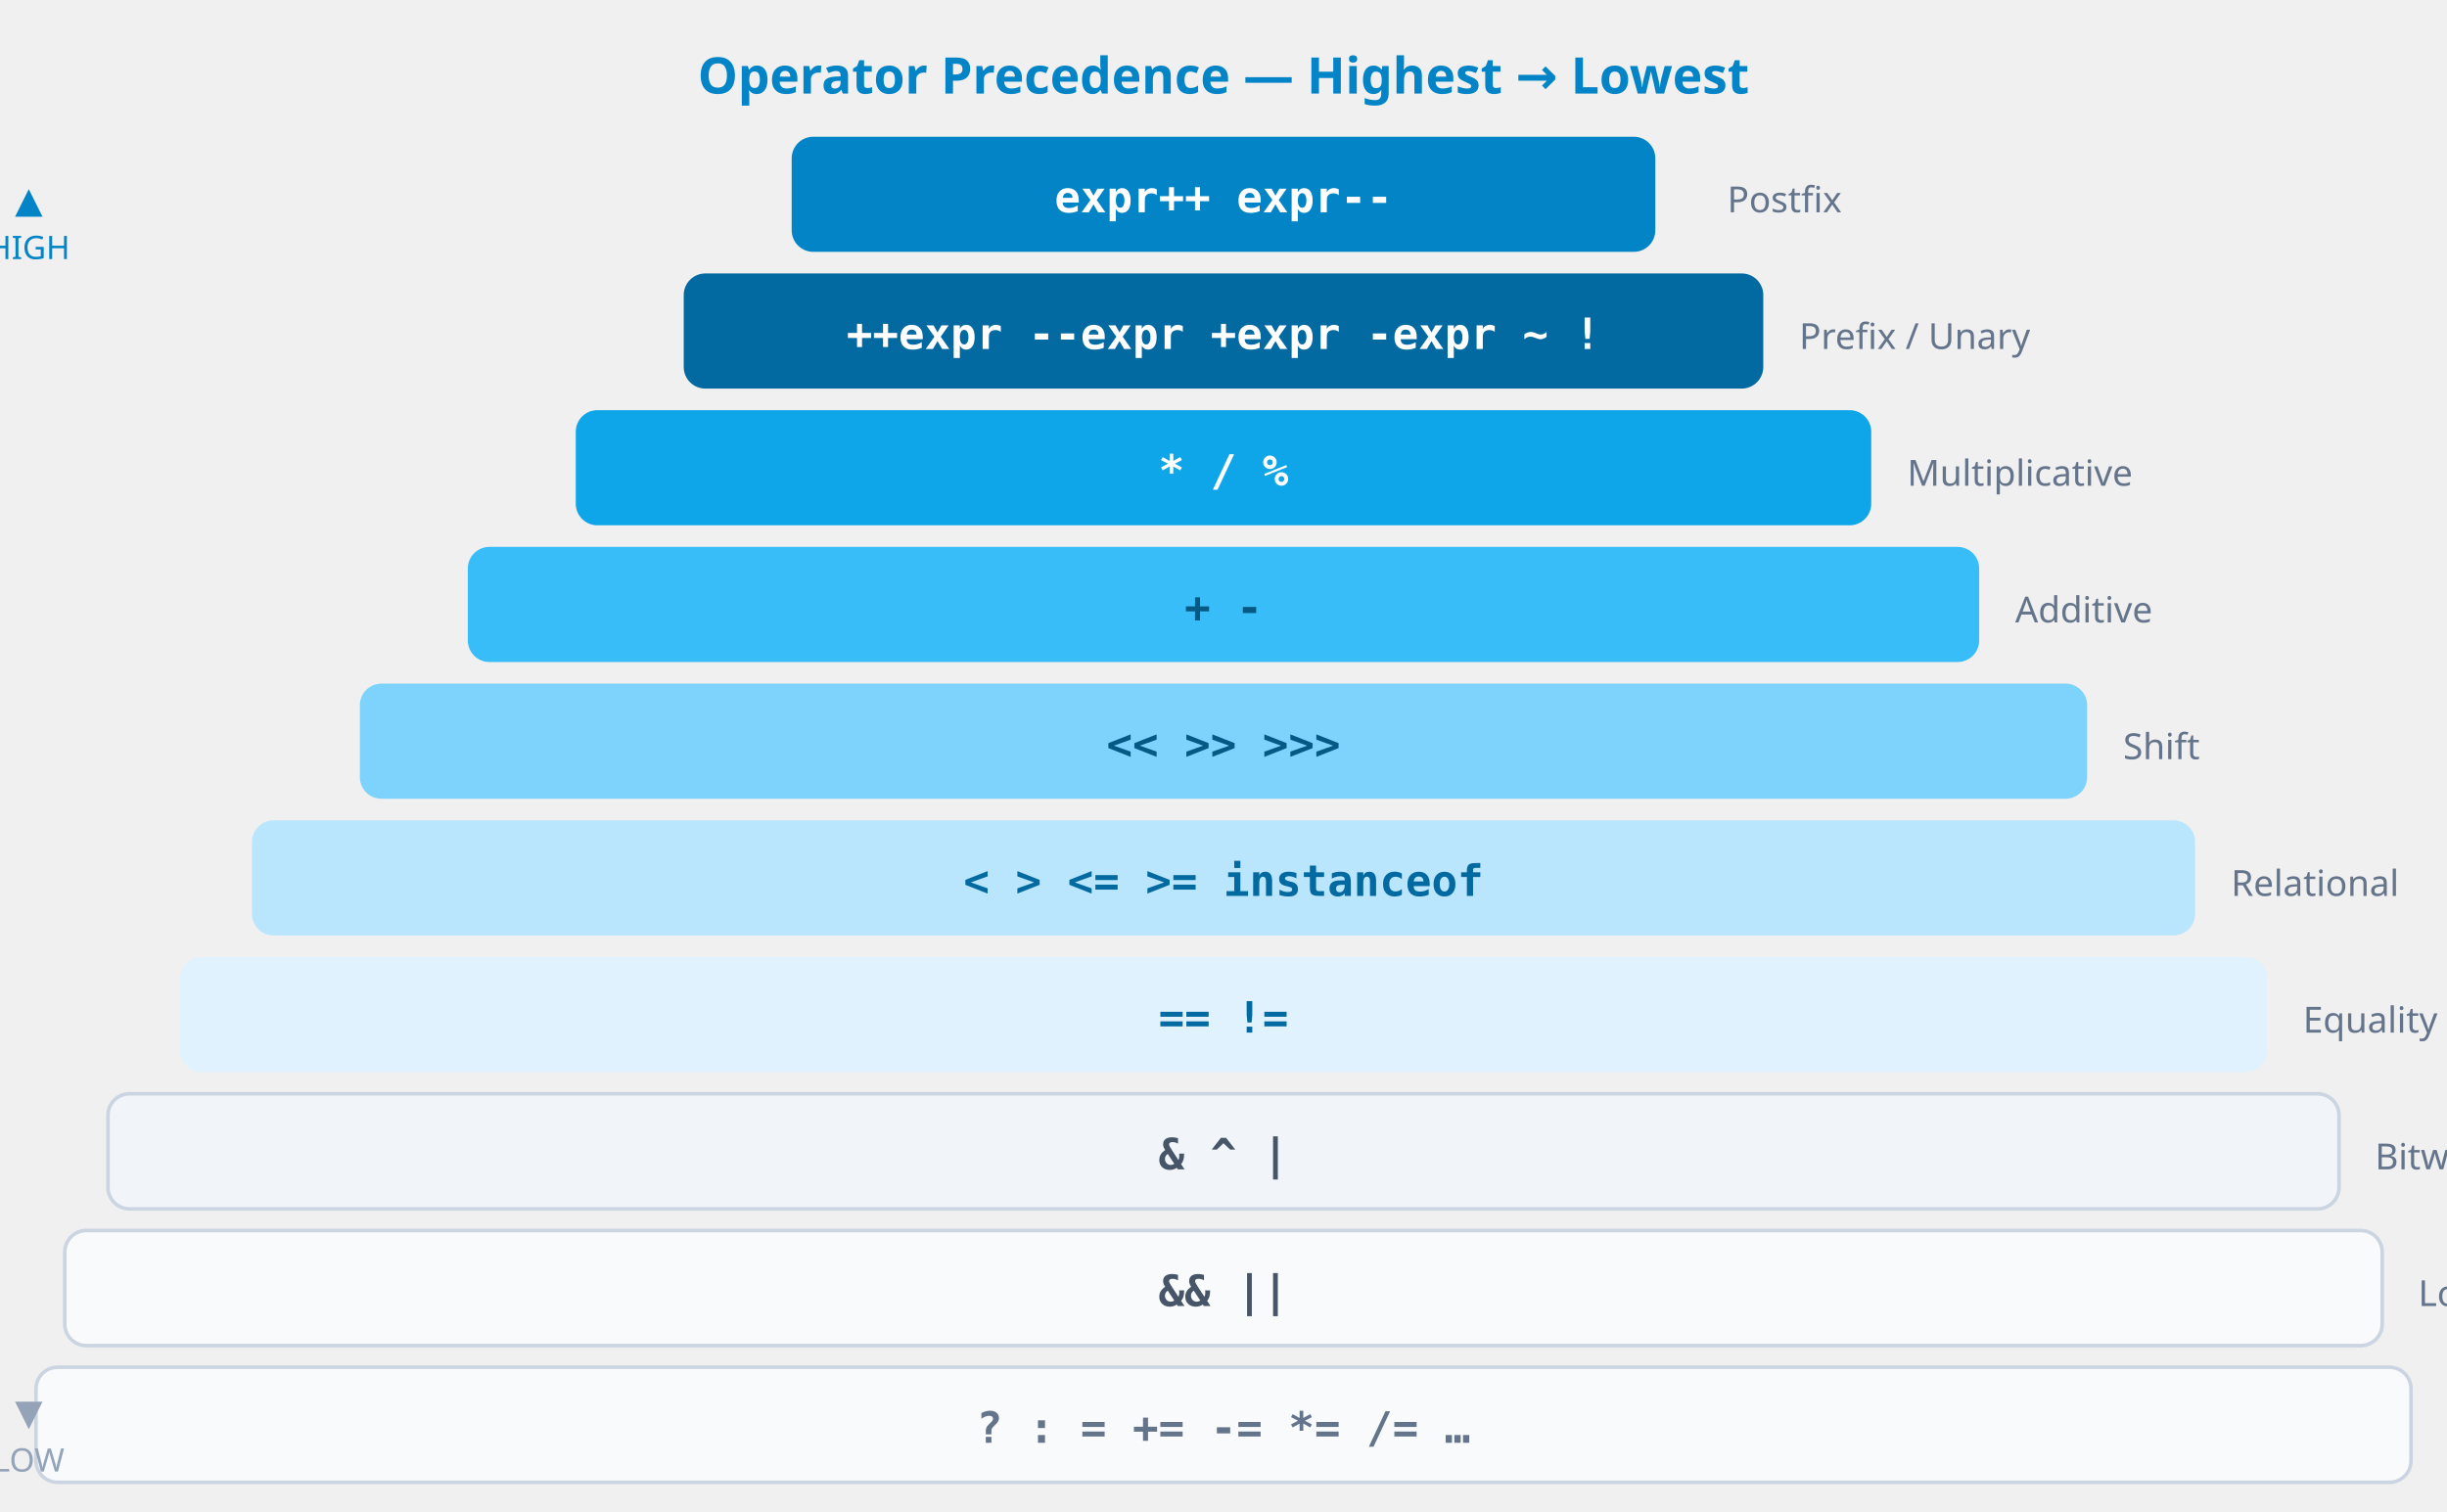
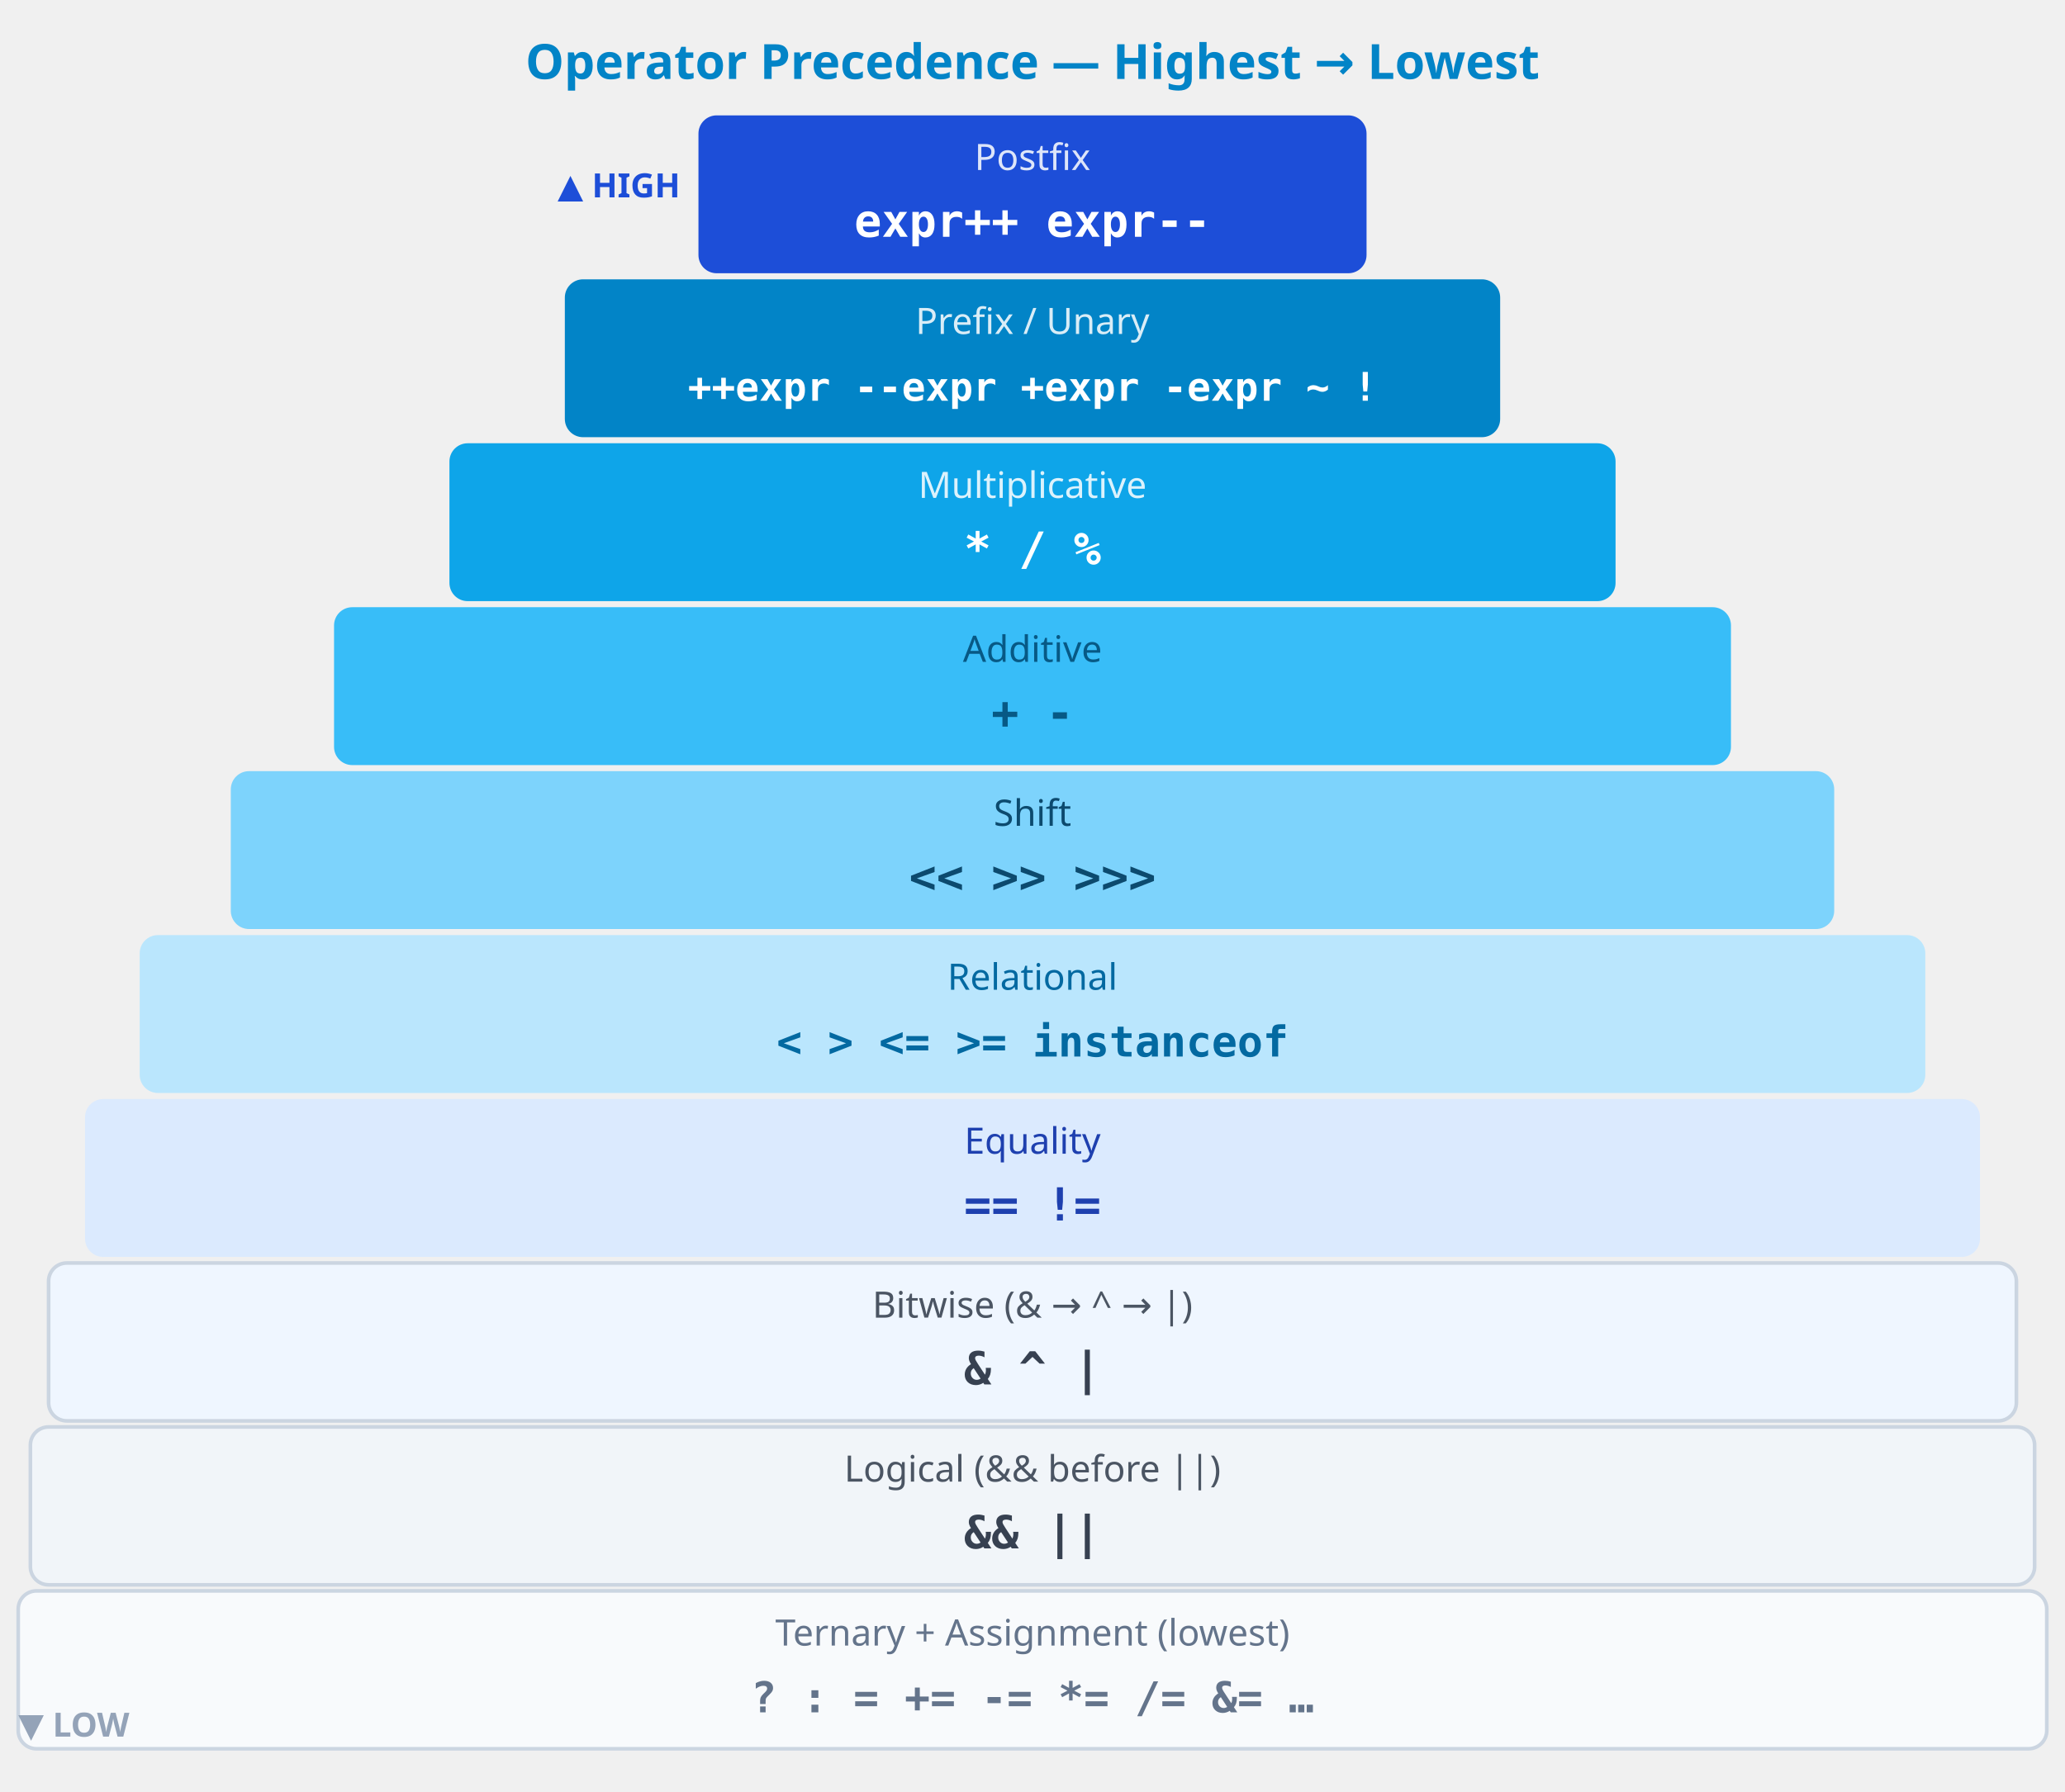
- <svg xmlns="http://www.w3.org/2000/svg" width="100%" viewBox="0 0 680 420" role="img">
-   <text x="340" y="26" font-family="ui-sans-serif,sans-serif" font-size="14" font-weight="700" fill="#0284C7" text-anchor="middle">Operator Precedence — Highest → Lowest</text>
-   <rect x="220" y="38" width="240" height="32" rx="6" fill="#0284C7" />
-   <text x="340" y="59" font-family="ui-monospace,monospace" font-size="12" fill="#fff" text-anchor="middle" font-weight="600">expr++  expr--</text>
-   <text x="480" y="59" font-family="ui-sans-serif,sans-serif" font-size="10" fill="#64748b">Postfix</text>
-   <rect x="190" y="76" width="300" height="32" rx="6" fill="#0369A1" />
-   <text x="340" y="97" font-family="ui-monospace,monospace" font-size="12" fill="#fff" text-anchor="middle" font-weight="600">++expr  --expr  +expr  -expr  ~  !</text>
-   <text x="500" y="97" font-family="ui-sans-serif,sans-serif" font-size="10" fill="#64748b">Prefix / Unary</text>
-   <rect x="160" y="114" width="360" height="32" rx="6" fill="#0EA5E9" />
-   <text x="340" y="135" font-family="ui-monospace,monospace" font-size="12" fill="#fff" text-anchor="middle" font-weight="600">*   /   %</text>
-   <text x="530" y="135" font-family="ui-sans-serif,sans-serif" font-size="10" fill="#64748b">Multiplicative</text>
-   <rect x="130" y="152" width="420" height="32" rx="6" fill="#38BDF8" />
-   <text x="340" y="173" font-family="ui-monospace,monospace" font-size="12" fill="#075985" text-anchor="middle" font-weight="600">+   -</text>
-   <text x="560" y="173" font-family="ui-sans-serif,sans-serif" font-size="10" fill="#64748b">Additive</text>
-   <rect x="100" y="190" width="480" height="32" rx="6" fill="#7DD3FC" />
-   <text x="340" y="211" font-family="ui-monospace,monospace" font-size="12" fill="#075985" text-anchor="middle" font-weight="600">&lt;&lt;   &gt;&gt;   &gt;&gt;&gt;</text>
-   <text x="590" y="211" font-family="ui-sans-serif,sans-serif" font-size="10" fill="#64748b">Shift</text>
-   <rect x="70" y="228" width="540" height="32" rx="6" fill="#BAE6FD" />
-   <text x="340" y="249" font-family="ui-monospace,monospace" font-size="12" fill="#0369A1" text-anchor="middle" font-weight="600">&lt;   &gt;   &lt;=   &gt;=   instanceof</text>
-   <text x="620" y="249" font-family="ui-sans-serif,sans-serif" font-size="10" fill="#64748b">Relational</text>
-   <rect x="50" y="266" width="580" height="32" rx="6" fill="#E0F2FE" />
-   <text x="340" y="287" font-family="ui-monospace,monospace" font-size="12" fill="#0369A1" text-anchor="middle" font-weight="600">==   !=</text>
-   <text x="640" y="287" font-family="ui-sans-serif,sans-serif" font-size="10" fill="#64748b">Equality</text>
-   <rect x="30" y="304" width="620" height="32" rx="6" fill="#F1F5F9" stroke="#CBD5E1" stroke-width="1" />
-   <text x="340" y="325" font-family="ui-monospace,monospace" font-size="12" fill="#475569" text-anchor="middle" font-weight="600">&amp;   ^   |</text>
-   <text x="660" y="325" font-family="ui-sans-serif,sans-serif" font-size="10" fill="#64748b">Bitwise</text>
-   <rect x="18" y="342" width="644" height="32" rx="6" fill="#F8FAFC" stroke="#CBD5E1" stroke-width="1" />
-   <text x="340" y="363" font-family="ui-monospace,monospace" font-size="12" fill="#475569" text-anchor="middle" font-weight="600">&amp;&amp;   ||</text>
-   <text x="672" y="363" font-family="ui-sans-serif,sans-serif" font-size="10" fill="#64748b">Logical</text>
-   <rect x="10" y="380" width="660" height="32" rx="6" fill="#F8FAFC" stroke="#CBD5E1" stroke-width="1" />
-   <text x="340" y="401" font-family="ui-monospace,monospace" font-size="12" fill="#64748b" text-anchor="middle" font-weight="600">? :     =   +=   -=   *=   /=   …</text>
-   <text x="8" y="59" font-family="ui-sans-serif,sans-serif" font-size="10" fill="#0284C7" font-weight="700" text-anchor="middle">▲</text>
-   <text x="8" y="72" font-family="ui-sans-serif,sans-serif" font-size="9" fill="#0284C7" text-anchor="middle">HIGH</text>
-   <text x="8" y="396" font-family="ui-sans-serif,sans-serif" font-size="10" fill="#94a3b8" font-weight="700" text-anchor="middle">▼</text>
-   <text x="8" y="409" font-family="ui-sans-serif,sans-serif" font-size="9" fill="#94a3b8" text-anchor="middle">LOW</text>
+ <svg xmlns="http://www.w3.org/2000/svg" width="100%" viewBox="0 0 680 590" role="img">
+   <text x="340" y="26" font-family="ui-sans-serif,sans-serif" font-size="16" font-weight="700" fill="#0284C7" text-anchor="middle">Operator Precedence — Highest → Lowest</text>
+   <rect x="230" y="38" width="220" height="52" rx="6" fill="#1D4ED8" />
+   <text x="340" y="56" font-family="ui-sans-serif,sans-serif" font-size="12" fill="rgba(255,255,255,0.85)" text-anchor="middle">Postfix</text>
+   <text x="340" y="78" font-family="ui-monospace,monospace" font-size="15" font-weight="700" fill="#fff" text-anchor="middle">expr++  expr--</text>
+   <rect x="186" y="92" width="308" height="52" rx="6" fill="#0284C7" />
+   <text x="340" y="110" font-family="ui-sans-serif,sans-serif" font-size="12" fill="rgba(255,255,255,0.85)" text-anchor="middle">Prefix / Unary</text>
+   <text x="340" y="132" font-family="ui-monospace,monospace" font-size="13" font-weight="700" fill="#fff" text-anchor="middle">++expr  --expr  +expr  -expr  ~  !</text>
+   <rect x="148" y="146" width="384" height="52" rx="6" fill="#0EA5E9" />
+   <text x="340" y="164" font-family="ui-sans-serif,sans-serif" font-size="12" fill="rgba(255,255,255,0.85)" text-anchor="middle">Multiplicative</text>
+   <text x="340" y="186" font-family="ui-monospace,monospace" font-size="15" font-weight="700" fill="#fff" text-anchor="middle">*   /   %</text>
+   <rect x="110" y="200" width="460" height="52" rx="6" fill="#38BDF8" />
+   <text x="340" y="218" font-family="ui-sans-serif,sans-serif" font-size="12" fill="#075985" text-anchor="middle">Additive</text>
+   <text x="340" y="240" font-family="ui-monospace,monospace" font-size="15" font-weight="700" fill="#075985" text-anchor="middle">+   -</text>
+   <rect x="76" y="254" width="528" height="52" rx="6" fill="#7DD3FC" />
+   <text x="340" y="272" font-family="ui-sans-serif,sans-serif" font-size="12" fill="#0C4A6E" text-anchor="middle">Shift</text>
+   <text x="340" y="294" font-family="ui-monospace,monospace" font-size="15" font-weight="700" fill="#0C4A6E" text-anchor="middle">&lt;&lt;   &gt;&gt;   &gt;&gt;&gt;</text>
+   <rect x="46" y="308" width="588" height="52" rx="6" fill="#BAE6FD" />
+   <text x="340" y="326" font-family="ui-sans-serif,sans-serif" font-size="12" fill="#0369A1" text-anchor="middle">Relational</text>
+   <text x="340" y="348" font-family="ui-monospace,monospace" font-size="14" font-weight="700" fill="#0369A1" text-anchor="middle">&lt;   &gt;   &lt;=   &gt;=   instanceof</text>
+   <rect x="28" y="362" width="624" height="52" rx="6" fill="#DBEAFE" />
+   <text x="340" y="380" font-family="ui-sans-serif,sans-serif" font-size="12" fill="#1E40AF" text-anchor="middle">Equality</text>
+   <text x="340" y="402" font-family="ui-monospace,monospace" font-size="15" font-weight="700" fill="#1E40AF" text-anchor="middle">==   !=</text>
+   <rect x="16" y="416" width="648" height="52" rx="6" fill="#EFF6FF" stroke="#CBD5E1" stroke-width="1.2" />
+   <text x="340" y="434" font-family="ui-sans-serif,sans-serif" font-size="12" fill="#4B5563" text-anchor="middle">Bitwise  (&amp; → ^ → |)</text>
+   <text x="340" y="456" font-family="ui-monospace,monospace" font-size="15" font-weight="700" fill="#374151" text-anchor="middle">&amp;   ^   |</text>
+   <rect x="10" y="470" width="660" height="52" rx="6" fill="#F1F5F9" stroke="#CBD5E1" stroke-width="1.2" />
+   <text x="340" y="488" font-family="ui-sans-serif,sans-serif" font-size="12" fill="#4B5563" text-anchor="middle">Logical  (&amp;&amp; before ||)</text>
+   <text x="340" y="510" font-family="ui-monospace,monospace" font-size="15" font-weight="700" fill="#374151" text-anchor="middle">&amp;&amp;   ||</text>
+   <rect x="6" y="524" width="668" height="52" rx="6" fill="#F8FAFC" stroke="#CBD5E1" stroke-width="1.2" />
+   <text x="340" y="542" font-family="ui-sans-serif,sans-serif" font-size="12" fill="#64748B" text-anchor="middle">Ternary + Assignment  (lowest)</text>
+   <text x="340" y="564" font-family="ui-monospace,monospace" font-size="14" font-weight="700" fill="#64748B" text-anchor="middle">? :     =   +=   -=   *=   /=   &amp;=   …</text>
+   <text x="224" y="65" font-family="ui-sans-serif,sans-serif" font-size="11" fill="#1D4ED8" font-weight="700" text-anchor="end">▲ HIGH</text>
+   <text x="6" y="572" font-family="ui-sans-serif,sans-serif" font-size="11" fill="#94a3b8" font-weight="700">▼ LOW</text>
</svg>
